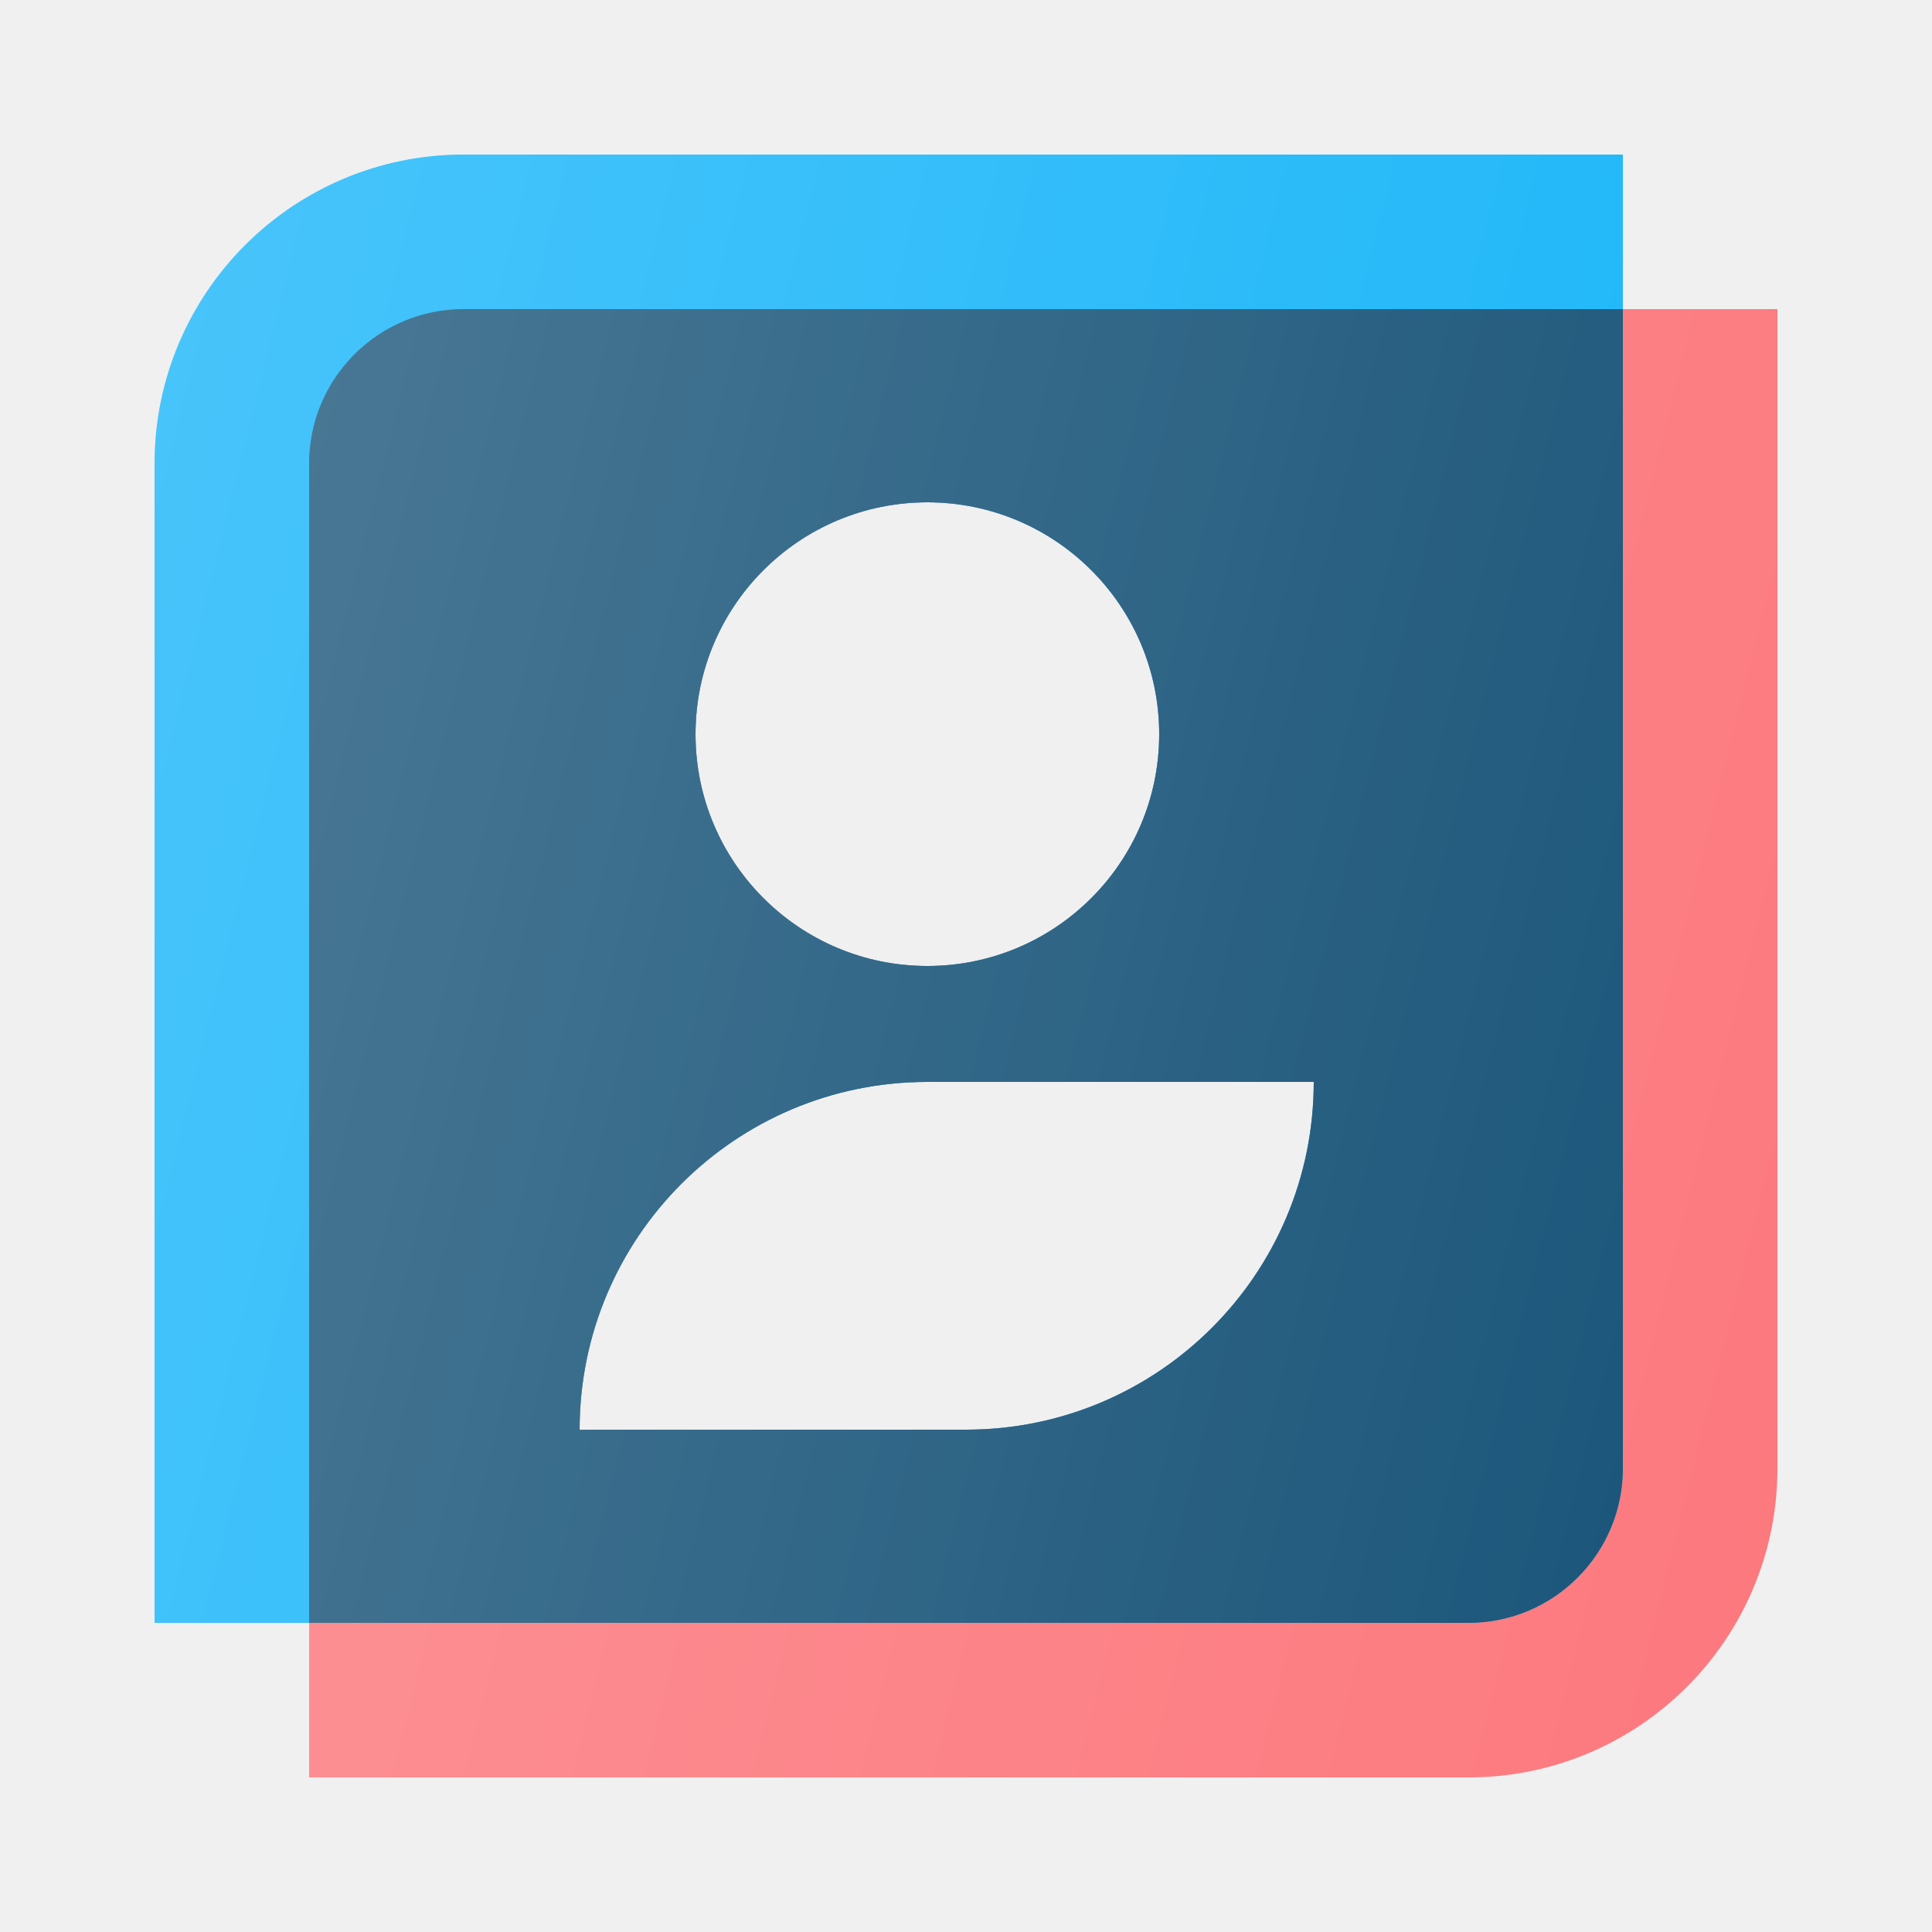
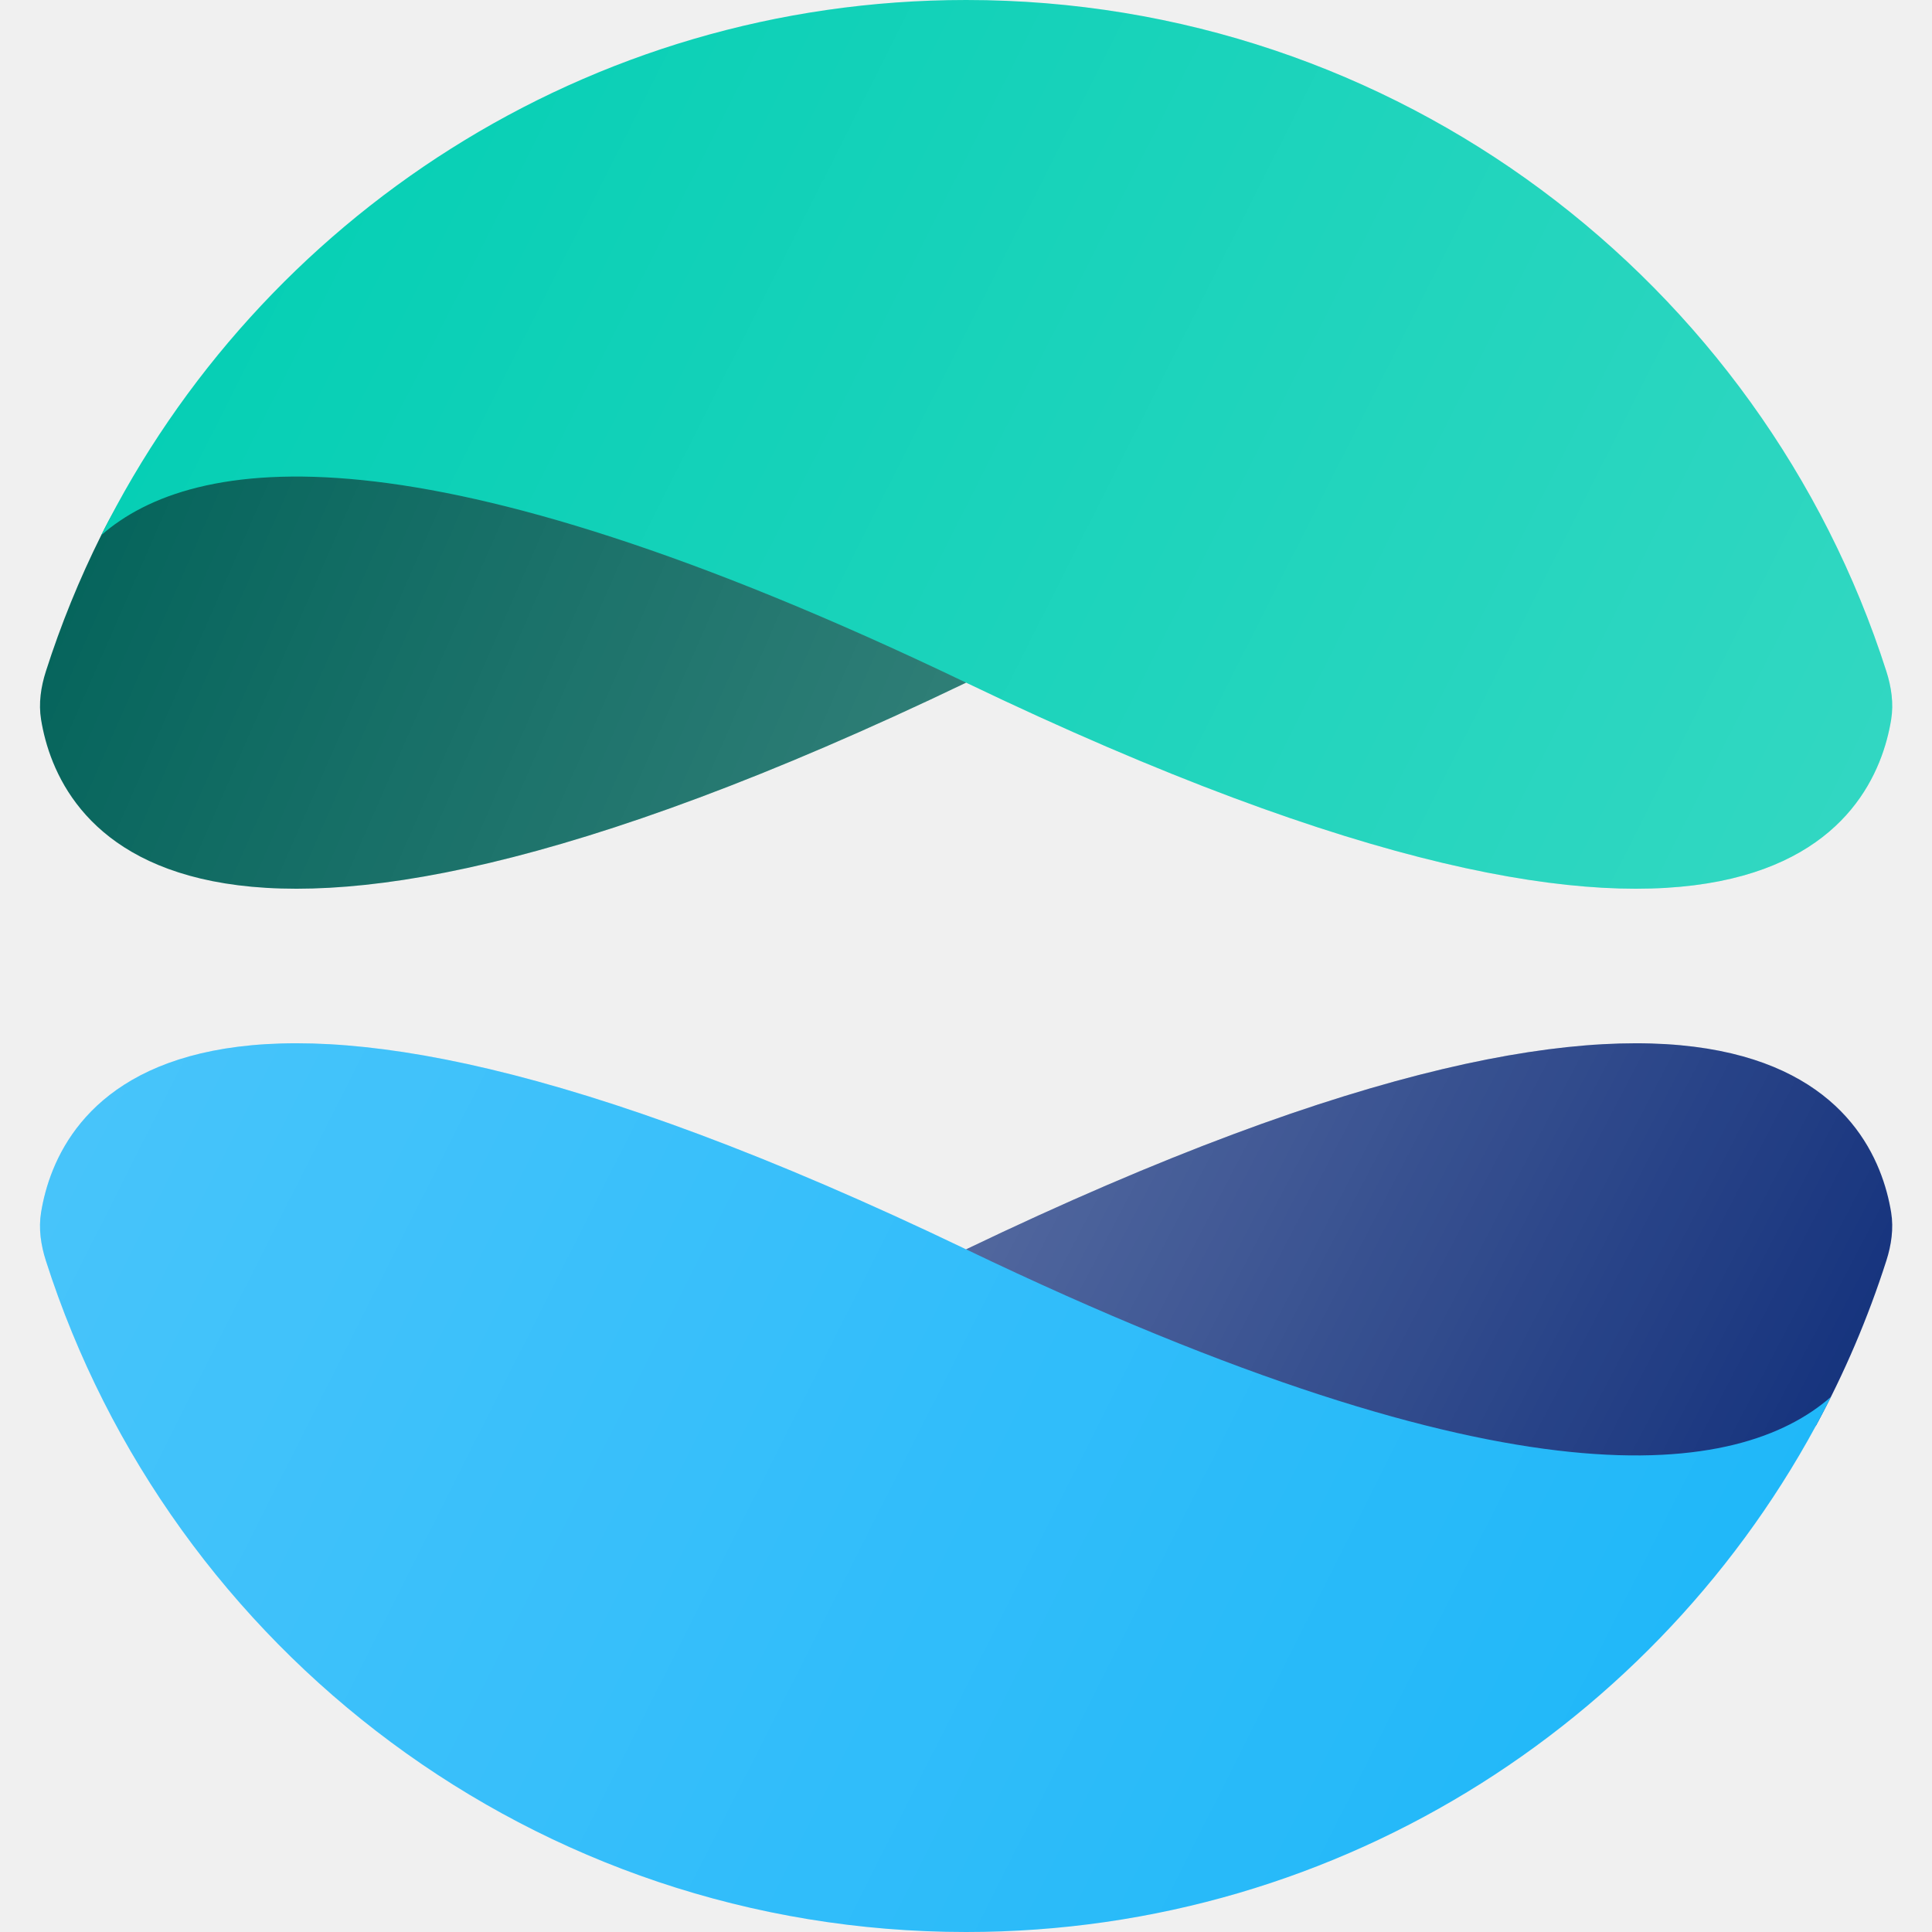
<svg xmlns="http://www.w3.org/2000/svg" width="50" height="50" viewBox="0 0 50 50" fill="none">
-   <path fill-rule="evenodd" clip-rule="evenodd" d="M38 46C42.418 46 46 42.418 46 38L46 8L12 8C9.791 8 8 9.791 8 12L8 46L38 46ZM30 19C30 22.314 27.314 25 24 25C20.686 25 18 22.314 18 19C18 15.686 20.686 13 24 13C27.314 13 30 15.686 30 19ZM34 28H24C19.029 28 15 32.029 15 37H25C29.971 37 34 32.971 34 28Z" fill="#FC787D" />
-   <path fill-rule="evenodd" clip-rule="evenodd" d="M38 46C42.418 46 46 42.418 46 38L46 8L12 8C9.791 8 8 9.791 8 12L8 46L38 46ZM30 19C30 22.314 27.314 25 24 25C20.686 25 18 22.314 18 19C18 15.686 20.686 13 24 13C27.314 13 30 15.686 30 19ZM34 28H24C19.029 28 15 32.029 15 37H25C29.971 37 34 32.971 34 28Z" fill="url(#paint0_linear_3358_14104)" fill-opacity="0.2" />
-   <path fill-rule="evenodd" clip-rule="evenodd" d="M38 42C40.209 42 42 40.209 42 38L42 4L12 4C7.582 4 4 7.582 4 12L4 42L38 42ZM30 19C30 22.314 27.314 25 24 25C20.686 25 18 22.314 18 19C18 15.686 20.686 13 24 13C27.314 13 30 15.686 30 19ZM34 28H24C19.029 28 15 32.029 15 37H25C29.971 37 34 32.971 34 28Z" fill="#1BB6F9" />
-   <path fill-rule="evenodd" clip-rule="evenodd" d="M38 42C40.209 42 42 40.209 42 38L42 4L12 4C7.582 4 4 7.582 4 12L4 42L38 42ZM30 19C30 22.314 27.314 25 24 25C20.686 25 18 22.314 18 19C18 15.686 20.686 13 24 13C27.314 13 30 15.686 30 19ZM34 28H24C19.029 28 15 32.029 15 37H25C29.971 37 34 32.971 34 28Z" fill="url(#paint1_linear_3358_14104)" fill-opacity="0.2" />
-   <path fill-rule="evenodd" clip-rule="evenodd" d="M42 38C42 40.209 40.209 42 38 42L8 42L8 12C8 9.791 9.791 8 12 8L42 8L42 38ZM30 19C30 22.314 27.314 25 24 25C20.686 25 18 22.314 18 19C18 15.686 20.686 13 24 13C27.314 13 30 15.686 30 19ZM34 28H24C19.029 28 15 32.029 15 37H25C29.971 37 34 32.971 34 28Z" fill="#1B567A" />
-   <path fill-rule="evenodd" clip-rule="evenodd" d="M42 38C42 40.209 40.209 42 38 42L8 42L8 12C8 9.791 9.791 8 12 8L42 8L42 38ZM30 19C30 22.314 27.314 25 24 25C20.686 25 18 22.314 18 19C18 15.686 20.686 13 24 13C27.314 13 30 15.686 30 19ZM34 28H24C19.029 28 15 32.029 15 37H25C29.971 37 34 32.971 34 28Z" fill="url(#paint2_linear_3358_14104)" fill-opacity="0.2" />
+   <g clip-path="url(#clip0_3358_13702)">
+     <path d="M26 34.5C26 34.5 25.169 32.5 25.003 32.333C45.505 22.492 48.521 28.792 48.943 31.378C49.011 31.796 48.948 32.221 48.819 32.625C48.343 34.112 47.732 35.538 47 36.89C45.5 38.39 37 38.5 37 38.5L26 34.5Z" fill="#102E7A" />
+     <path d="M26 34.5C26 34.5 25.169 32.5 25.003 32.333C45.505 22.492 48.521 28.792 48.943 31.378C49.011 31.796 48.948 32.221 48.819 32.625C48.343 34.112 47.732 35.538 47 36.89C45.5 38.39 37 38.5 37 38.5L26 34.5Z" fill="url(#paint0_linear_3358_13702)" fill-opacity="0.3" />
+     <path d="M21 14L25.003 17.667C4.501 27.508 1.485 21.208 1.063 18.622C0.995 18.204 1.058 17.779 1.187 17.375C1.575 16.161 2.054 14.987 2.615 13.861C6.712 5.644 14.5 11 14.5 11L21 14Z" fill="#006158" />
+     <path d="M21 14L25.003 17.667C4.501 27.508 1.485 21.208 1.063 18.622C0.995 18.204 1.058 17.779 1.187 17.375C1.575 16.161 2.054 14.987 2.615 13.861C6.712 5.644 14.5 11 14.5 11L21 14Z" fill="url(#paint1_linear_3358_13702)" fill-opacity="0.2" />
+     <path d="M1.187 32.625C1.058 32.221 0.995 31.796 1.063 31.378C1.485 28.792 4.501 22.492 25.003 32.333C39.2 39.148 45.013 38.223 47.385 36.151C43.286 44.361 34.803 50 25.003 50C13.855 50 4.411 42.703 1.187 32.625Z" fill="#1BB6F9" />
+     <path d="M1.187 32.625C1.058 32.221 0.995 31.796 1.063 31.378C1.485 28.792 4.501 22.492 25.003 32.333C39.2 39.148 45.013 38.223 47.385 36.151C43.286 44.361 34.803 50 25.003 50C13.855 50 4.411 42.703 1.187 32.625Z" fill="url(#paint2_linear_3358_13702)" fill-opacity="0.2" />
+     <path d="M48.819 17.375C48.948 17.779 49.011 18.204 48.943 18.622C48.521 21.208 45.505 27.508 25.003 17.667C10.806 10.852 4.993 11.777 2.621 13.849C6.719 5.639 15.203 -1.04783e-06 25.003 -1.9107e-07C36.151 7.83518e-07 45.594 7.297 48.819 17.375Z" fill="#00CEB3" />
+     <path d="M48.819 17.375C48.948 17.779 49.011 18.204 48.943 18.622C48.521 21.208 45.505 27.508 25.003 17.667C10.806 10.852 4.993 11.777 2.621 13.849C6.719 5.639 15.203 -1.04783e-06 25.003 -1.9107e-07C36.151 7.83518e-07 45.594 7.297 48.819 17.375Z" fill="url(#paint3_linear_3358_13702)" fill-opacity="0.2" />
+   </g>
  <defs>
-     <linearGradient id="paint0_linear_3358_14104" x1="8" y1="8" x2="52.706" y2="19.177" gradientUnits="userSpaceOnUse">
+     <linearGradient id="paint0_linear_3358_13702" x1="25.003" y1="27" x2="48.586" y2="39.306" gradientUnits="userSpaceOnUse">
      <stop stop-color="white" />
      <stop offset="1" stop-color="white" stop-opacity="0" />
    </linearGradient>
-     <linearGradient id="paint1_linear_3358_14104" x1="4" y1="4" x2="48.706" y2="15.177" gradientUnits="userSpaceOnUse">
+     <linearGradient id="paint1_linear_3358_13702" x1="25.003" y1="23" x2="-0.18" y2="11.982" gradientUnits="userSpaceOnUse">
      <stop stop-color="white" />
      <stop offset="1" stop-color="white" stop-opacity="0" />
    </linearGradient>
-     <linearGradient id="paint2_linear_3358_14104" x1="8" y1="8" x2="48" y2="18" gradientUnits="userSpaceOnUse">
+     <linearGradient id="paint2_linear_3358_13702" x1="1" y1="27" x2="47.229" y2="50.308" gradientUnits="userSpaceOnUse">
      <stop stop-color="white" />
      <stop offset="1" stop-color="white" stop-opacity="0" />
    </linearGradient>
+     <linearGradient id="paint3_linear_3358_13702" x1="49.006" y1="23" x2="2.776" y2="-0.308" gradientUnits="userSpaceOnUse">
+       <stop stop-color="white" />
+       <stop offset="1" stop-color="white" stop-opacity="0" />
+     </linearGradient>
+     <clipPath id="clip0_3358_13702">
+       <rect width="50" height="50" fill="white" />
+     </clipPath>
  </defs>
</svg>
